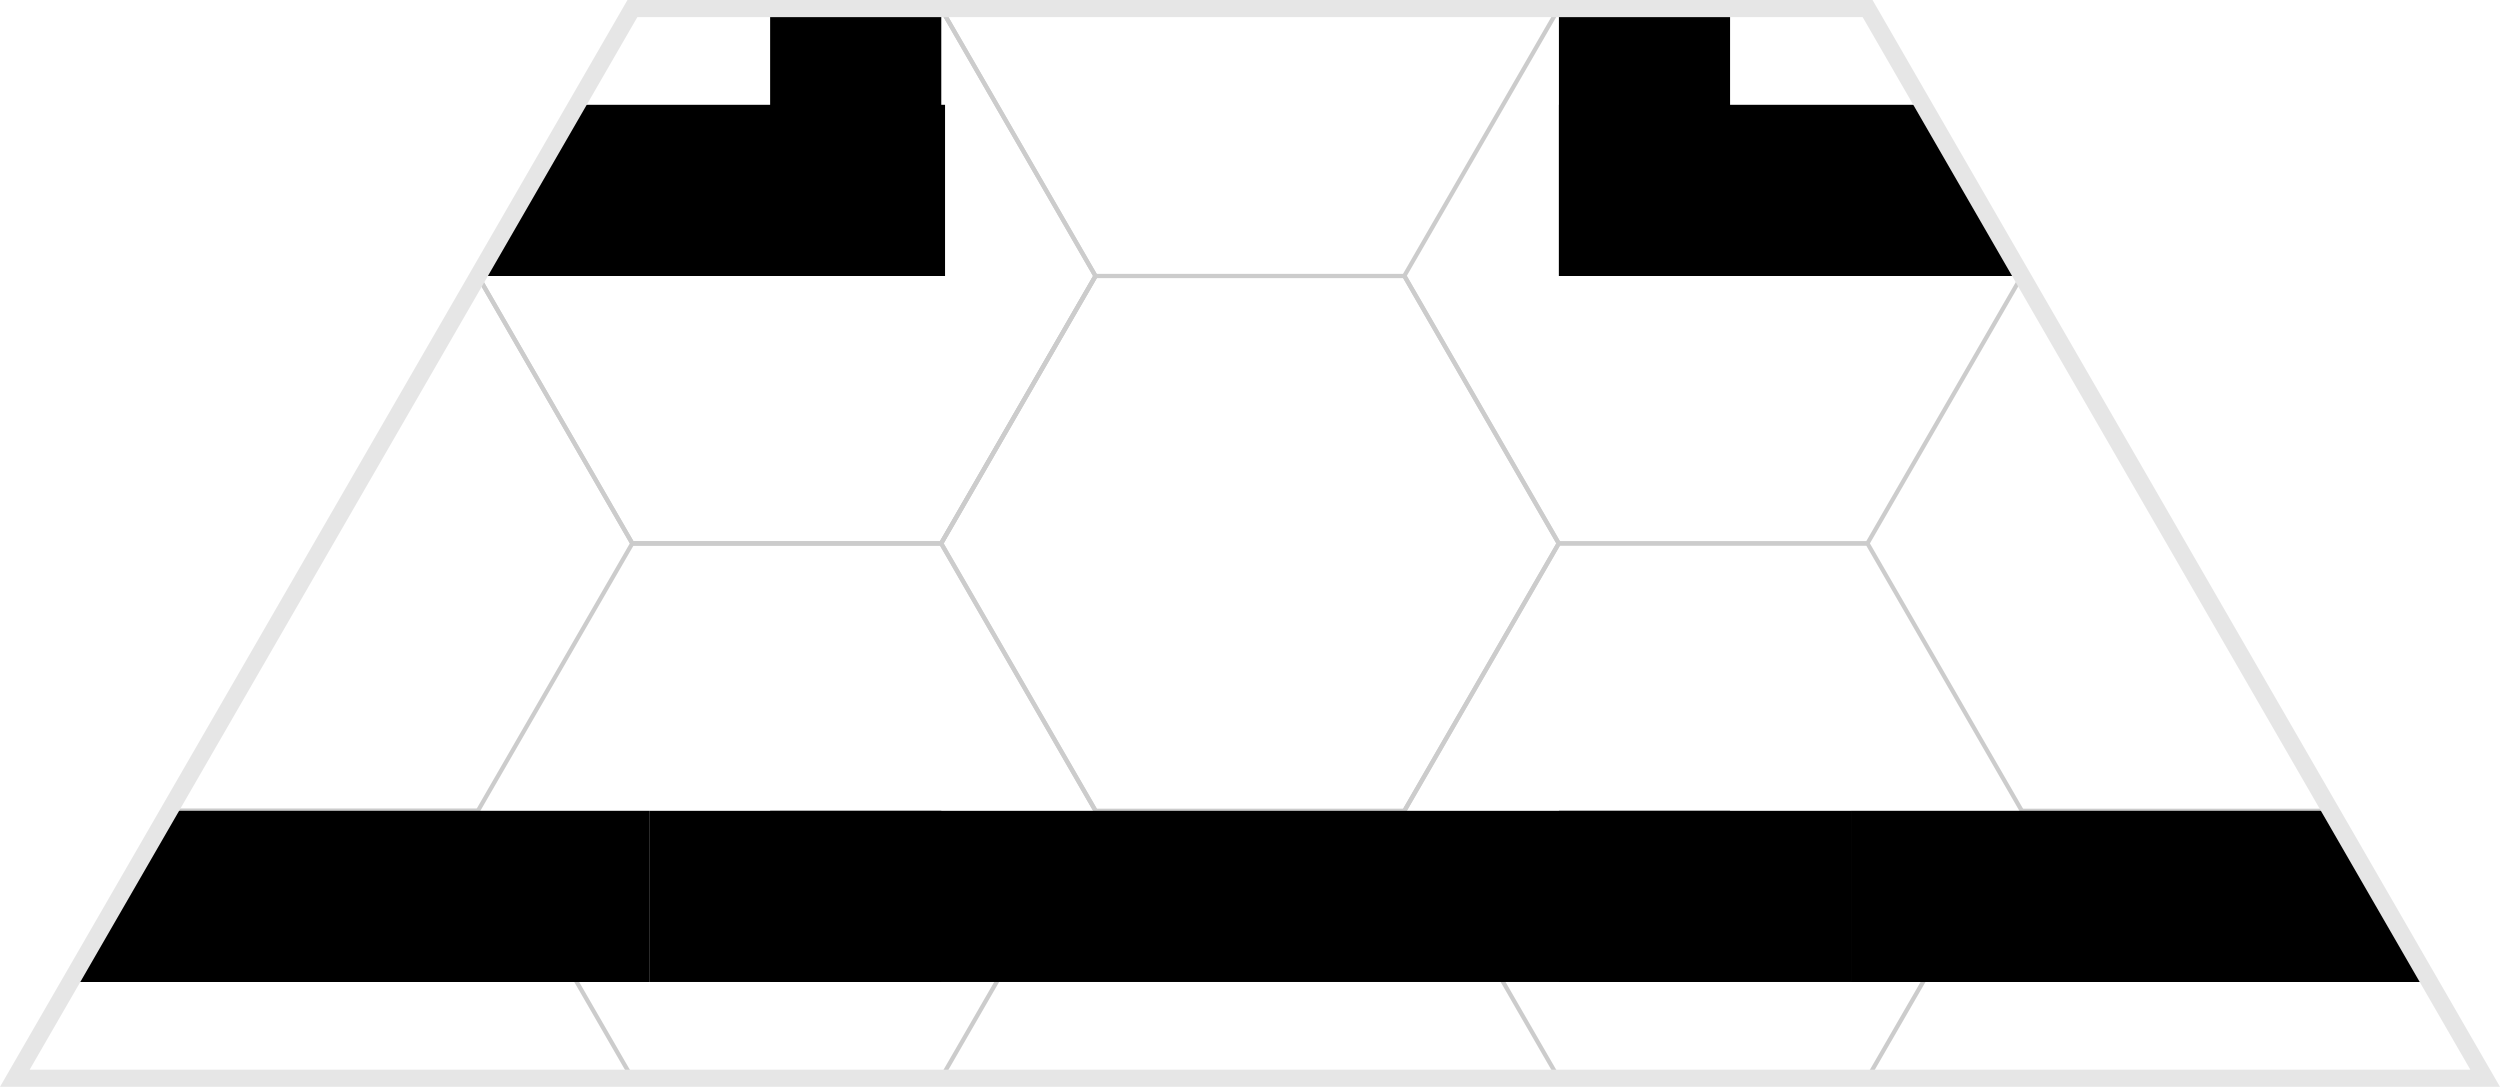
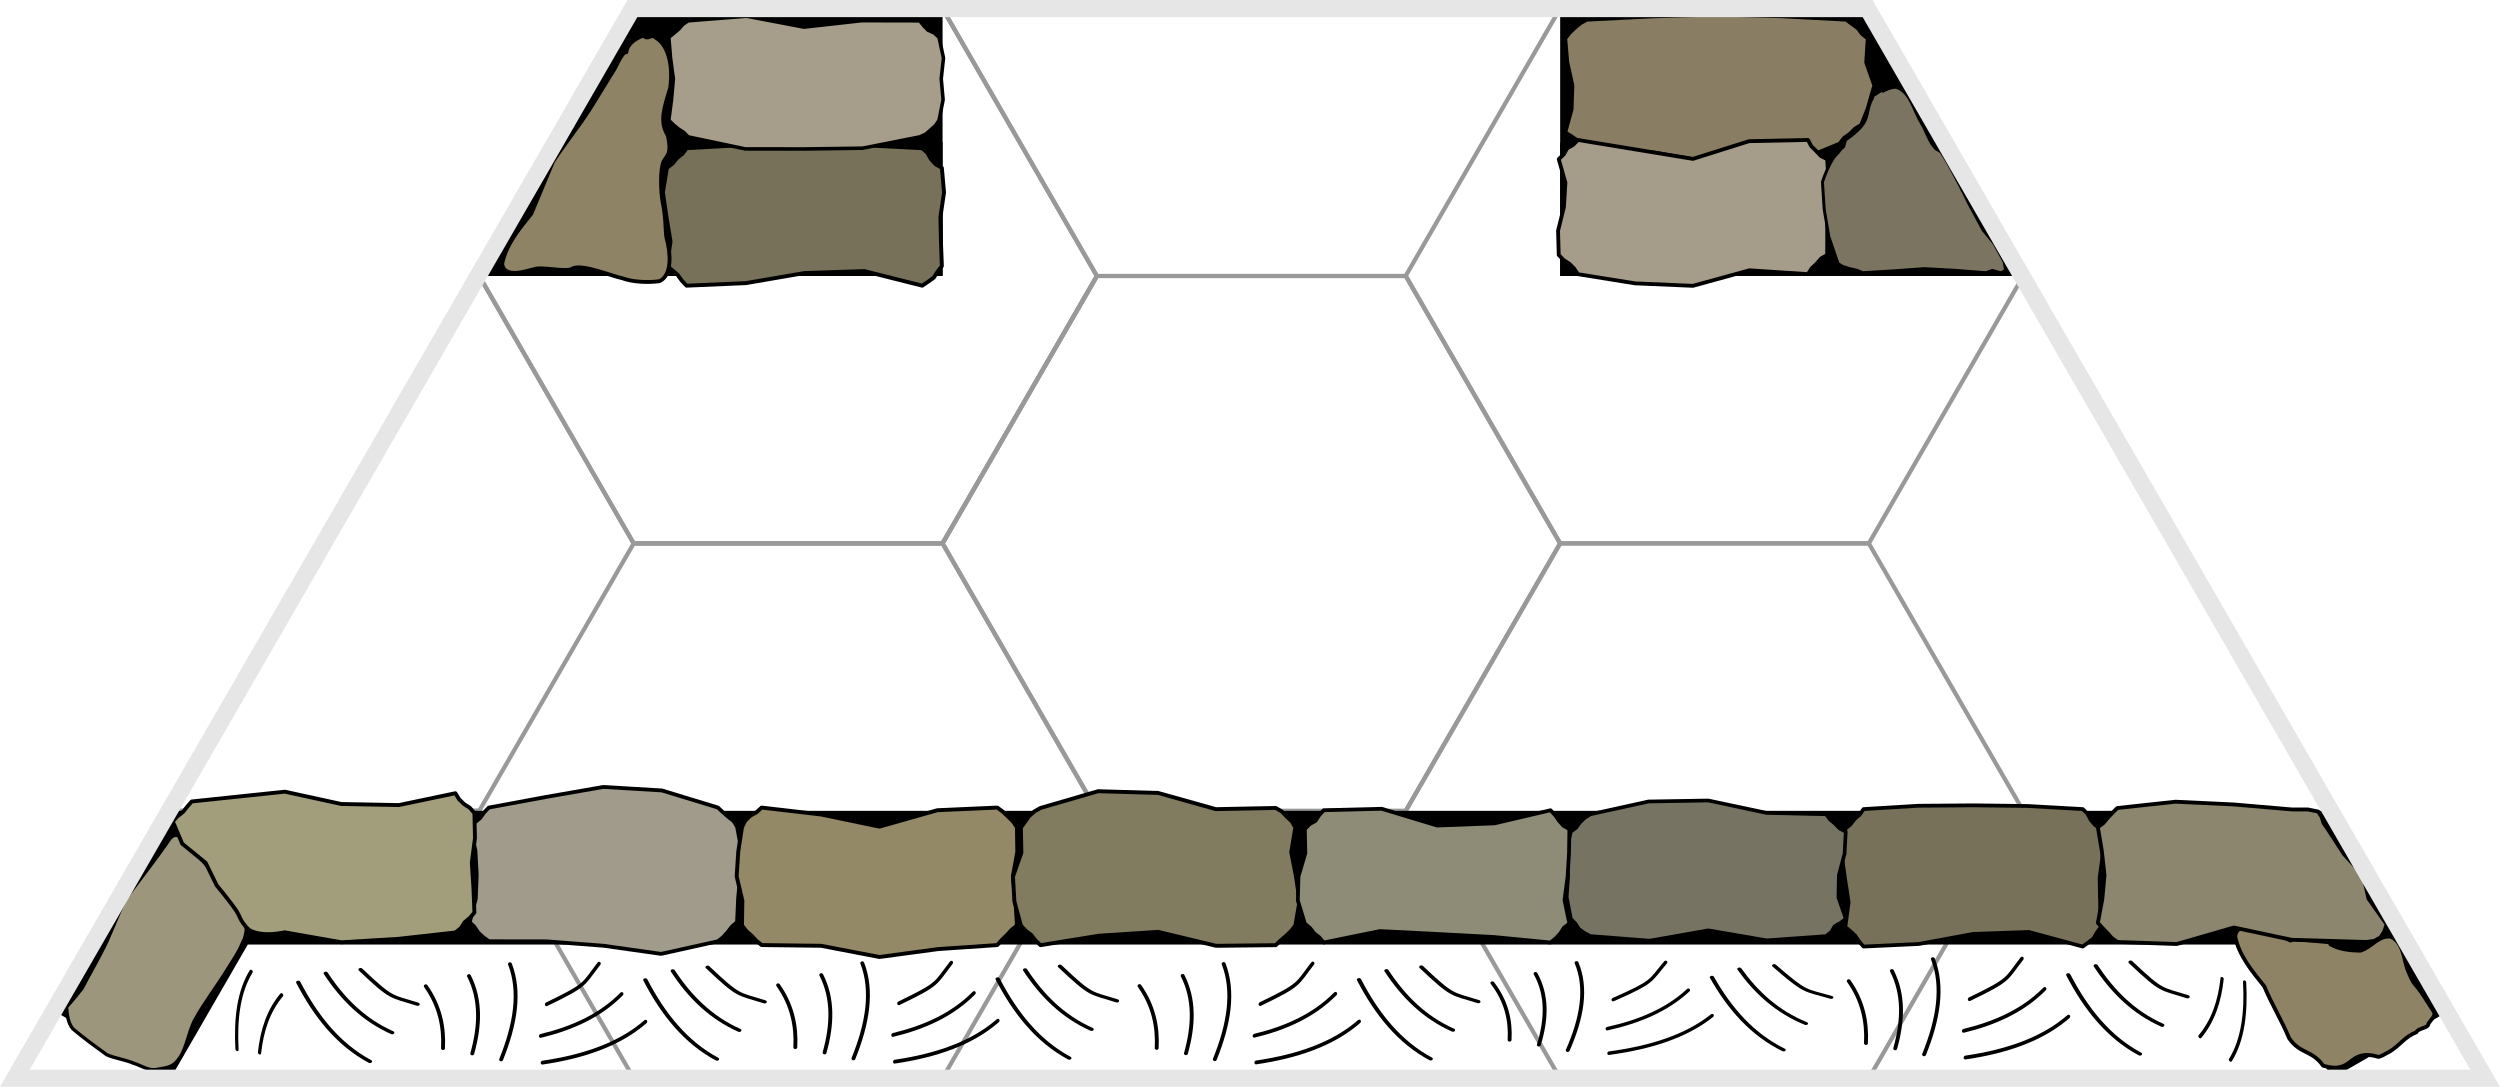
- <svg xmlns="http://www.w3.org/2000/svg" xmlns:xlink="http://www.w3.org/1999/xlink" width="116.856mm" height="50.8mm" viewBox="0 0 441.661 192" version="1.1" id="svg1">
+ <svg xmlns="http://www.w3.org/2000/svg" xmlns:xlink="http://www.w3.org/1999/xlink" width="116.856mm" height="50.8mm" viewBox="0 0 441.66 192" version="1.1" id="svg1">
  <defs id="defs1" />
-   <g id="layer2" transform="translate(-16.27893,-17.38573)">
-     <path style="display:inline;fill:none;stroke:#cccccc;stroke-width:0.866;stroke-dasharray:none" id="path6-5" d="m 126.955,537.48 -62.519,0 -31.259,-54.143 31.259,-54.143 62.519,0 31.259,54.143 z" transform="matrix(0.8725704,0,0,0.872584,153.6224,-308.3663)" />
-     <path style="display:inline;fill:none;stroke:#cccccc;stroke-width:0.866;stroke-dasharray:none" id="path6" d="m 126.955,537.48 -62.519,0 -31.259,-54.143 31.259,-54.143 62.519,0 31.259,54.143 z" transform="matrix(0.8725703,0,0,0.872584,71.75784,-355.6104)" />
-     <path style="display:inline;fill:none;stroke:#cccccc;stroke-width:0.756" d="M 100.732,160.63 H 46.178" id="path6-5-2-6-8-3-6" />
+   <g id="layer2" style="display:inline" transform="translate(-16.03605,-17.38573)">
+     <path style="display:inline;fill:none;stroke:#999999;stroke-width:0.866;stroke-dasharray:none" id="path6-5" d="m 126.955,537.48 -62.519,0 -31.259,-54.143 31.259,-54.143 62.519,0 31.259,54.143 z" transform="matrix(0.8725704,0,0,0.872584,153.6224,-308.3663)" />
+     <path style="display:inline;fill:none;stroke:#999999;stroke-width:0.866;stroke-dasharray:none" id="path6" d="m 126.955,537.48 -62.519,0 -31.259,-54.143 31.259,-54.143 62.519,0 31.259,54.143 z" transform="matrix(0.8725703,0,0,0.872584,71.75784,-355.6104)" />
+     <path style="display:inline;fill:none;stroke:#999999;stroke-width:0.756" d="M 100.732,160.63 H 46.178" id="path6-5-2-6-8-3-6" />
    <use x="0" y="0" xlink:href="#path6" id="use1" style="display:inline" />
    <use x="0" y="0" xlink:href="#path6" transform="translate(0,94.48817)" id="use2" style="display:inline" />
    <use x="0" y="0" xlink:href="#path6" transform="translate(163.6557)" id="use3" style="display:inline" />
    <use x="0" y="0" xlink:href="#path6" transform="translate(163.6557,94.48817)" id="use4" style="display:inline" />
    <use x="0" y="0" xlink:href="#path6-5-2-6-8-3-6" id="use11" style="display:inline" />
-     <use x="0" y="0" xlink:href="#path6-5-2-6-8-3-6" transform="translate(327.3222)" id="use12" style="display:inline" />
  </g>
-   <g id="layer6" style="display:inline" transform="translate(-16.27893,-17.38573)">
-     <g id="g7" style="display:inline">
-       <rect style="display:none;fill:#000000;stroke:none;stroke-width:0.668" id="rect140-6-32-64-2" width="47.244" height="30.236" x="349.606" y="-321.921" transform="rotate(90)" />
-       <rect style="display:none;fill:#000000;stroke:none;stroke-width:0.945" id="rect140-6-32-6-0-4-4" width="94.488" height="30.236" x="255.118" y="-321.921" transform="rotate(90)" />
-       <rect style="display:none;fill:#000000;stroke:none;stroke-width:0.945" id="rect140-6-32-6-0-8" width="94.488" height="30.236" x="160.63" y="-321.921" transform="rotate(90)" />
-       <rect style="display:none;fill:#000000;stroke:none;stroke-width:0.945" id="rect140-6-32-6-3" width="94.488" height="30.236" x="66.142" y="-321.921" transform="rotate(90)" />
-       <rect style="display:inline;fill:#000000;stroke:none;stroke-width:0.668" id="rect140-6-32-8" width="47.244" height="30.236" x="18.898" y="-321.921" transform="rotate(90)" />
+   <g id="layer6" style="display:inline" transform="translate(-16.03605,-17.38573)">
+     <rect style="display:inline;fill:#000000;stroke:none;stroke-width:0.635" id="rect84-5-3" width="47.244" height="27.277" x="18.898" y="-318.939" transform="rotate(90)" />
+     <rect style="display:inline;fill:#000000;stroke:none;stroke-width:0.635" id="rect246" width="47.244" height="27.277" x="18.898" y="-182.555" transform="rotate(90)" />
+   </g>
+   <g id="layer8" style="display:inline" transform="translate(-16.03605,-17.38573)">
+     <rect style="display:inline;fill:#000000;stroke:none;stroke-width:1.679" id="rect84-5-9-5-7" width="23.622" height="381.868" x="160.63" y="-428.043" transform="rotate(90)" />
+     <rect style="display:inline;fill:#000000;stroke:none;stroke-width:0.709" id="rect84-5-9-5" width="23.622" height="68.19" x="42.52" y="-359.853" transform="rotate(90)" />
+     <rect style="display:inline;fill:#000000;stroke:none;stroke-width:0.709" id="rect26" width="23.622" height="68.19" x="42.52" y="-182.555" transform="rotate(90)" />
+   </g>
+   <g id="layer13" style="display:inline" transform="translate(-16.03605,-17.38573)">
+     <g id="use22" style="display:inline" transform="rotate(120,237.1071,207.8721)">
+       <rect style="display:inline;fill:#000000;stroke:none;stroke-width:0.449" id="rect81-6-5" width="23.622" height="27.277" x="-396.849" y="305.302" transform="matrix(7.6237116e-6,-1,1,-7.6236445e-6,0,0)" />
+       <rect style="display:inline;fill:#000000;stroke:none;stroke-width:0.449" id="rect81-6" width="23.622" height="27.277" x="120.299" y="-34.002" transform="rotate(30)" />
+       <rect style="display:inline;fill:#000000;stroke:none;stroke-width:0.55" id="rect73" width="23.622" height="40.913" x="-87.57" y="189.471" transform="rotate(-90,123.905,185.3715)" />
+       <rect style="display:none;fill:#000000;stroke:none;stroke-width:0.55" id="rect74" width="23.622" height="40.913" x="-87.57" y="366.765" transform="rotate(-90,123.905,185.3715)" />
+       <rect style="display:none;fill:#000000;stroke:none;stroke-width:0.55" id="rect75" width="23.622" height="40.913" x="-87.57" y="189.471" transform="rotate(-150,157.1053,235.0417)" />
+       <rect style="display:none;fill:#000000;stroke:none;stroke-width:0.55" id="rect76" width="23.622" height="40.913" x="-87.57" y="366.765" transform="rotate(-150,157.1053,235.0417)" />
+       <rect style="display:none;fill:#000000;stroke:none;stroke-width:0.55" id="rect77" width="23.622" height="40.913" x="-87.57" y="189.471" transform="rotate(150,181.4096,271.4027)" />
+       <rect style="display:none;fill:#000000;stroke:none;stroke-width:0.55" id="rect78" width="23.622" height="40.913" x="-87.57" y="366.765" transform="rotate(150,181.4096,271.4027)" />
+       <rect style="display:none;fill:#000000;stroke:none;stroke-width:0.55" id="rect79" width="23.622" height="40.913" x="-87.57" y="189.471" transform="rotate(90,214.6098,321.0729)" />
+       <rect style="display:none;fill:#000000;stroke:none;stroke-width:0.55" id="rect80" width="23.622" height="40.913" x="-87.57" y="366.765" transform="rotate(90,214.6098,321.0729)" />
+       <rect style="display:none;fill:#000000;stroke:none;stroke-width:0.55" id="rect81" width="23.622" height="40.913" x="-87.57" y="189.471" transform="rotate(30,338.5149,506.4444)" />
+       <rect style="display:inline;fill:#000000;stroke:none;stroke-width:0.55" id="rect82" width="23.622" height="40.913" x="-87.57" y="366.765" transform="rotate(30,338.5149,506.4444)" />
+       <rect style="display:inline;fill:#000000;stroke:none;stroke-width:0.55" id="rect83" width="23.622" height="40.913" x="-87.57" y="189.471" transform="rotate(-30,-2.6988379e-6,2.641766e-5)" />
+       <rect style="display:inline;fill:#000000;stroke:none;stroke-width:0.55" id="rect84" width="23.622" height="40.913" x="-87.57" y="366.765" transform="rotate(-30,-2.6988379e-6,2.641766e-5)" />
    </g>
-     <g id="g6" style="display:inline">
-       <rect style="display:none;fill:#000000;stroke:none;stroke-width:0.668" id="rect140-6-32-64" width="47.244" height="30.236" x="349.606" y="-182.57" transform="rotate(90)" />
-       <rect style="display:none;fill:#000000;stroke:none;stroke-width:0.945" id="rect140-6-32-6-0-4" width="94.488" height="30.236" x="255.118" y="-182.57" transform="rotate(90)" />
-       <rect style="display:none;fill:#000000;stroke:none;stroke-width:0.945" id="rect140-6-32-6-0" width="94.488" height="30.236" x="160.63" y="-182.57" transform="rotate(90)" />
-       <rect style="display:none;fill:#000000;stroke:none;stroke-width:0.945" id="rect140-6-32-6" width="94.488" height="30.236" x="66.142" y="-182.57" transform="rotate(90)" />
-       <rect style="display:inline;fill:#000000;stroke:none;stroke-width:0.668" id="rect140-6-32" width="47.244" height="30.236" x="18.898" y="-182.57" transform="rotate(90)" />
+     <g id="use25" style="display:inline" transform="rotate(-60,237.1106,207.8741)">
+       <path style="display:inline;fill:#000000;stroke-width:30.236;stroke-linecap:square;stroke-linejoin:round" id="path26" d="m 423.865,129.839 -47.595,-82.437 95.19,-3e-6 z" transform="matrix(0.2865508,0,0,0.286546,183.8421,5.314961)" />
+       <path style="display:inline;fill:#000000;stroke-width:30.236;stroke-linecap:square;stroke-linejoin:round" id="path74" d="m 423.865,129.839 -47.595,-82.437 95.19,-3e-6 z" transform="matrix(0.2865508,0,0,0.286546,47.45873,5.313323)" />
+       <path style="display:none;fill:#000000;stroke-width:30.236;stroke-linecap:square;stroke-linejoin:round" id="path32" d="m 423.865,129.839 -47.595,-82.437 95.19,-3e-6 z" transform="matrix(0.1432754,-0.2481603,0.2481561,0.143273,35.05497,152.7264)" />
+       <path style="display:none;fill:#000000;stroke-width:30.236;stroke-linecap:square;stroke-linejoin:round" id="path76" d="m 423.865,129.839 -47.595,-82.437 95.19,-3e-6 z" transform="matrix(0.1432754,-0.2481603,0.2481561,0.143273,-33.13718,270.8354)" />
+       <path style="display:none;fill:#000000;stroke-width:30.236;stroke-linecap:square;stroke-linejoin:round" id="path38" d="m 423.865,129.839 -47.595,-82.437 95.19,-3e-6 z" transform="matrix(-0.1432754,-0.2481603,0.2481561,-0.143273,88.32348,355.2855)" />
+       <path style="display:none;fill:#000000;stroke-width:30.236;stroke-linecap:square;stroke-linejoin:round" id="path78" d="m 423.865,129.839 -47.595,-82.437 95.19,-3e-6 z" transform="matrix(-0.1432754,-0.2481603,0.2481561,-0.143273,156.5137,473.3945)" />
+       <path style="display:none;fill:#000000;stroke-width:30.236;stroke-linecap:square;stroke-linejoin:round" id="path52" d="m 423.865,129.839 -47.595,-82.437 95.19,-3e-6 z" transform="matrix(-0.2865508,0,0,-0.286546,290.3791,410.4332)" />
+       <path style="display:none;fill:#000000;stroke-width:30.236;stroke-linecap:square;stroke-linejoin:round" id="path80" d="m 423.865,129.839 -47.595,-82.437 95.19,-3e-6 z" transform="matrix(-0.2865508,0,0,-0.286546,426.7605,410.4316)" />
+       <path style="display:inline;fill:#000000;stroke-width:30.236;stroke-linecap:square;stroke-linejoin:round" id="path58" d="m 423.865,129.839 -47.595,-82.437 95.19,-3e-6 z" transform="matrix(-0.1432754,0.2481603,-0.2481561,-0.143273,439.1662,263.0217)" />
+       <path style="display:inline;fill:#000000;stroke-width:30.236;stroke-linecap:square;stroke-linejoin:round" id="path82" d="m 423.865,129.839 -47.595,-82.437 95.19,-3e-6 z" transform="matrix(-0.1432754,0.2481603,-0.2481561,-0.143273,507.3564,144.9095)" />
+       <path style="display:inline;fill:#000000;stroke-width:30.236;stroke-linecap:square;stroke-linejoin:round" id="path64" d="m 423.865,129.839 -47.595,-82.437 95.19,-3e-6 z" transform="matrix(0.1432754,0.2481603,-0.2481561,0.143273,385.8976,60.46263)" />
+       <path style="display:inline;fill:#000000;stroke-width:30.236;stroke-linecap:square;stroke-linejoin:round" id="path84" d="m 423.865,129.839 -47.595,-82.437 95.19,-3e-6 z" transform="matrix(0.1432754,0.2481603,-0.2481561,0.143273,317.7055,-57.6496)" />
    </g>
  </g>
-   <g id="layer8" style="display:inline" transform="translate(-16.27893,-17.38573)">
-     <g id="g2" style="display:inline">
-       <path id="rect140-6-32-4-4-4" style="display:inline;stroke-width:0.928" d="m 343.287,160.63 v 30.236 h 100.769 l -15.975,-30.236 z" />
-       <rect style="display:inline;fill:#000000;stroke:none;stroke-width:0.698" id="rect140-6-32-8-4-2-3" width="30.236" height="51.602" x="160.63" y="-343.287" transform="rotate(90)" />
-       <rect style="display:inline;fill:#000000;stroke:none;stroke-width:1.266" id="rect140-6-32-8-4-5-5" width="30.236" height="169.587" x="160.63" y="-321.921" transform="rotate(90)" />
-       <rect style="display:inline;fill:#000000;stroke:none;stroke-width:0.698" id="rect140-6-32-8-4-2-4" width="30.236" height="51.602" x="160.63" y="-182.574" transform="rotate(90)" />
-       <path id="rect140-6-32-4-4" style="display:inline;stroke-width:0.934" d="m 130.972,160.63 v 30.236 H 28.721 l 17.458,-30.236 z" />
-     </g>
-     <g id="g1" style="display:inline" transform="translate(0.6614144)">
-       <path id="rect140-6-32-4-2" style="display:inline;stroke-width:0.836" d="m 291.024,35.906 v 30.236 h 81.838 L 355.404,35.906 Z" />
-       <rect style="display:none;fill:#000000;stroke:none;stroke-width:1.015" id="rect140-6-32-8-4-5" width="30.236" height="109.115" x="35.906" y="-291.685" transform="rotate(90)" />
-       <path id="rect140-6-32-4" style="display:inline;stroke-width:0.836" d="m 182.574,35.906 v 30.236 l -81.838,-2e-6 17.458,-30.236 z" />
+   <g id="layer7" style="display:inline" transform="translate(-16.03605,-17.38573)">
+     <g id="g2304" style="display:inline" transform="translate(58.04952,-0.6869766)">
+       <g id="g2218" style="display:inline" transform="matrix(1,0,0,0.9172968,-70.00357,-156.0009)">
+         <g id="g2160" style="display:inline">
+           <path style="fill:none;stroke:#000000;stroke-width:0.687;stroke-linecap:round;stroke-linejoin:round;stroke-dasharray:none" d="m 242.603,393.785 c 2.52,-6.781 3.451,-13.043 1.56,-18.381 m -10.279,12.356" id="path2150" />
+           <path style="display:inline;fill:none;stroke:#000000;stroke-width:0.687;stroke-linecap:round;stroke-linejoin:round;stroke-dasharray:none" d="m 237.501,392.638 c 1.393,-5.382 1.525,-10.447 -0.581,-14.952 m -7.237,9.411" id="path2151" />
+           <path style="display:inline;fill:none;stroke:#000000;stroke-width:0.687;stroke-linecap:round;stroke-linejoin:round;stroke-dasharray:none" d="m 232.335,391.614 c 0.199,-4.119 -0.566,-8.134 -3.041,-11.965 m -4.225,6.64" id="path2152" />
+           <g id="g2156" transform="matrix(0.577119,-0.6772028,0.8166601,0.478567,-30.5338,460.3982)" style="display:inline">
+             <g id="g2155" transform="rotate(-120,264.9267,191.8192)">
+               <path style="fill:none;stroke:#000000;stroke-width:0.756;stroke-linecap:round;stroke-linejoin:round;stroke-dasharray:none" d="m 275.189,184.015 c -3.869,-7.673 -8.448,-13.79 -14.29,-17.148 m 2.945,17.917" id="path2153" />
+               <path style="display:inline;fill:none;stroke:#000000;stroke-width:0.756;stroke-linecap:round;stroke-linejoin:round;stroke-dasharray:none" d="m 270.546,186.545 c -3.508,-5.669 -7.662,-10.188 -12.959,-12.669 m 2.671,13.237" id="path2154" />
+               <path style="display:inline;fill:none;stroke:#000000;stroke-width:0.756;stroke-linecap:round;stroke-linejoin:round;stroke-dasharray:none" d="m 264.501,187.961 c -6.325,-6.541 -5.861,-5.536 -10.772,-7.089" id="path2155" />
+             </g>
+           </g>
+           <g id="g2159" transform="matrix(-0.488043,-0.743965,0.6885071,-0.6495522,244.7711,703.9917)" style="display:inline">
+             <g id="g2158" transform="rotate(-120,264.9267,191.8192)">
+               <path style="fill:none;stroke:#000000;stroke-width:0.756;stroke-linecap:round;stroke-linejoin:round;stroke-dasharray:none" d="m 275.189,184.015 c -3.869,-7.673 -8.448,-13.79 -14.29,-17.148 m 2.945,17.917" id="path2156" />
+               <path style="display:inline;fill:none;stroke:#000000;stroke-width:0.756;stroke-linecap:round;stroke-linejoin:round;stroke-dasharray:none" d="m 270.546,186.545 c -3.508,-5.669 -7.662,-10.188 -12.959,-12.669 m 2.671,13.237" id="path2157" />
+               <path style="display:inline;fill:none;stroke:#000000;stroke-width:0.756;stroke-linecap:round;stroke-linejoin:round;stroke-dasharray:none" d="m 264.501,187.961 c -6.325,-6.541 -5.861,-5.536 -10.772,-7.089" id="path2158" />
+             </g>
+           </g>
+         </g>
+         <g id="g2160-1" style="display:inline" transform="matrix(1,0,0,0.9172968,62.34502,30.83394)">
+           <path style="fill:none;stroke:#000000;stroke-width:0.687;stroke-linecap:round;stroke-linejoin:round;stroke-dasharray:none" d="m 242.603,393.785 c 2.52,-6.781 3.451,-13.043 1.56,-18.381 m -10.279,12.356" id="path2150-2" />
+           <path style="display:inline;fill:none;stroke:#000000;stroke-width:0.687;stroke-linecap:round;stroke-linejoin:round;stroke-dasharray:none" d="m 237.501,392.638 c 1.393,-5.382 1.525,-10.447 -0.581,-14.952 m -7.237,9.411" id="path2151-1" />
+           <path style="display:inline;fill:none;stroke:#000000;stroke-width:0.687;stroke-linecap:round;stroke-linejoin:round;stroke-dasharray:none" d="m 232.335,391.614 c 0.199,-4.119 -0.566,-8.134 -3.041,-11.965 m -4.225,6.64" id="path2152-7" />
+           <g id="g2156-3" transform="matrix(0.577119,-0.6772028,0.8166601,0.478567,-30.5338,460.3982)" style="display:inline">
+             <g id="g2155-3" transform="rotate(-120,264.9267,191.8192)">
+               <path style="fill:none;stroke:#000000;stroke-width:0.756;stroke-linecap:round;stroke-linejoin:round;stroke-dasharray:none" d="m 275.189,184.015 c -3.869,-7.673 -8.448,-13.79 -14.29,-17.148 m 2.945,17.917" id="path2153-7" />
+               <path style="display:inline;fill:none;stroke:#000000;stroke-width:0.756;stroke-linecap:round;stroke-linejoin:round;stroke-dasharray:none" d="m 270.546,186.545 c -3.508,-5.669 -7.662,-10.188 -12.959,-12.669 m 2.671,13.237" id="path2154-1" />
+               <path style="display:inline;fill:none;stroke:#000000;stroke-width:0.756;stroke-linecap:round;stroke-linejoin:round;stroke-dasharray:none" d="m 264.501,187.961 c -6.325,-6.541 -5.861,-5.536 -10.772,-7.089" id="path2155-7" />
+             </g>
+           </g>
+           <g id="g2159-0" transform="matrix(-0.488043,-0.743965,0.6885071,-0.6495522,244.7711,703.9917)" style="display:inline">
+             <g id="g2158-4" transform="rotate(-120,264.9267,191.8192)">
+               <path style="fill:none;stroke:#000000;stroke-width:0.756;stroke-linecap:round;stroke-linejoin:round;stroke-dasharray:none" d="m 275.189,184.015 c -3.869,-7.673 -8.448,-13.79 -14.29,-17.148 m 2.945,17.917" id="path2156-0" />
+               <path style="display:inline;fill:none;stroke:#000000;stroke-width:0.756;stroke-linecap:round;stroke-linejoin:round;stroke-dasharray:none" d="m 270.546,186.545 c -3.508,-5.669 -7.662,-10.188 -12.959,-12.669 m 2.671,13.237" id="path2157-9" />
+               <path style="display:inline;fill:none;stroke:#000000;stroke-width:0.756;stroke-linecap:round;stroke-linejoin:round;stroke-dasharray:none" d="m 264.501,187.961 c -6.325,-6.541 -5.861,-5.536 -10.772,-7.089" id="path2158-0" />
+             </g>
+           </g>
+         </g>
+         <g id="g2160-2" style="display:inline" transform="translate(125.3018,-0.9406621)">
+           <path style="fill:none;stroke:#000000;stroke-width:0.687;stroke-linecap:round;stroke-linejoin:round;stroke-dasharray:none" d="m 242.603,393.785 c 2.52,-6.781 3.451,-13.043 1.56,-18.381 m -10.279,12.356" id="path2150-6" />
+           <path style="display:inline;fill:none;stroke:#000000;stroke-width:0.687;stroke-linecap:round;stroke-linejoin:round;stroke-dasharray:none" d="m 237.501,392.638 c 1.393,-5.382 1.525,-10.447 -0.581,-14.952 m -7.237,9.411" id="path2151-16" />
+           <path style="display:inline;fill:none;stroke:#000000;stroke-width:0.687;stroke-linecap:round;stroke-linejoin:round;stroke-dasharray:none" d="m 232.335,391.614 c 0.199,-4.119 -0.566,-8.134 -3.041,-11.965 m -4.225,6.64" id="path2152-76" />
+           <g id="g2156-4" transform="matrix(0.577119,-0.6772028,0.8166601,0.478567,-30.5338,460.3982)" style="display:inline">
+             <g id="g2155-8" transform="rotate(-120,264.9267,191.8192)">
+               <path style="fill:none;stroke:#000000;stroke-width:0.756;stroke-linecap:round;stroke-linejoin:round;stroke-dasharray:none" d="m 275.189,184.015 c -3.869,-7.673 -8.448,-13.79 -14.29,-17.148 m 2.945,17.917" id="path2153-78" />
+               <path style="display:inline;fill:none;stroke:#000000;stroke-width:0.756;stroke-linecap:round;stroke-linejoin:round;stroke-dasharray:none" d="m 270.546,186.545 c -3.508,-5.669 -7.662,-10.188 -12.959,-12.669 m 2.671,13.237" id="path2154-8" />
+               <path style="display:inline;fill:none;stroke:#000000;stroke-width:0.756;stroke-linecap:round;stroke-linejoin:round;stroke-dasharray:none" d="m 264.501,187.961 c -6.325,-6.541 -5.861,-5.536 -10.772,-7.089" id="path2155-9" />
+             </g>
+           </g>
+           <g id="g2159-4" transform="matrix(-0.488043,-0.743965,0.6885071,-0.6495522,244.7711,703.9917)" style="display:inline">
+             <g id="g2158-8" transform="rotate(-120,264.9267,191.8192)">
+               <path style="fill:none;stroke:#000000;stroke-width:0.756;stroke-linecap:round;stroke-linejoin:round;stroke-dasharray:none" d="m 275.189,184.015 c -3.869,-7.673 -8.448,-13.79 -14.29,-17.148 m 2.945,17.917" id="path2156-5" />
+               <path style="display:inline;fill:none;stroke:#000000;stroke-width:0.756;stroke-linecap:round;stroke-linejoin:round;stroke-dasharray:none" d="m 270.546,186.545 c -3.508,-5.669 -7.662,-10.188 -12.959,-12.669 m 2.671,13.237" id="path2157-1" />
+               <path style="display:inline;fill:none;stroke:#000000;stroke-width:0.756;stroke-linecap:round;stroke-linejoin:round;stroke-dasharray:none" d="m 264.501,187.961 c -6.325,-6.541 -5.861,-5.536 -10.772,-7.089" id="path2158-9" />
+             </g>
+           </g>
+         </g>
+         <g id="g2170" style="display:inline" transform="translate(-63.84197,-0.1490834)">
+           <path style="fill:none;stroke:#000000;stroke-width:0.687;stroke-linecap:round;stroke-linejoin:round;stroke-dasharray:none" d="m 242.603,393.785 c 2.52,-6.781 3.451,-13.043 1.56,-18.381 m -10.279,12.356" id="path2160" />
+           <path style="display:inline;fill:none;stroke:#000000;stroke-width:0.687;stroke-linecap:round;stroke-linejoin:round;stroke-dasharray:none" d="m 237.501,392.638 c 1.393,-5.382 1.525,-10.447 -0.581,-14.952 m -7.237,9.411" id="path2161" />
+           <path style="display:inline;fill:none;stroke:#000000;stroke-width:0.687;stroke-linecap:round;stroke-linejoin:round;stroke-dasharray:none" d="m 232.335,391.614 c 0.199,-4.119 -0.566,-8.134 -3.041,-11.965 m -4.225,6.64" id="path2162" />
+           <g id="g2166" transform="matrix(0.577119,-0.6772028,0.8166601,0.478567,-30.5338,460.3982)" style="display:inline">
+             <g id="g2165" transform="rotate(-120,264.9267,191.8192)">
+               <path style="fill:none;stroke:#000000;stroke-width:0.756;stroke-linecap:round;stroke-linejoin:round;stroke-dasharray:none" d="m 275.189,184.015 c -3.869,-7.673 -8.448,-13.79 -14.29,-17.148 m 2.945,17.917" id="path2163" />
+               <path style="display:inline;fill:none;stroke:#000000;stroke-width:0.756;stroke-linecap:round;stroke-linejoin:round;stroke-dasharray:none" d="m 270.546,186.545 c -3.508,-5.669 -7.662,-10.188 -12.959,-12.669 m 2.671,13.237" id="path2164" />
+               <path style="display:inline;fill:none;stroke:#000000;stroke-width:0.756;stroke-linecap:round;stroke-linejoin:round;stroke-dasharray:none" d="m 264.501,187.961 c -6.325,-6.541 -5.861,-5.536 -10.772,-7.089" id="path2165" />
+             </g>
+           </g>
+           <g id="g2169" transform="matrix(-0.488043,-0.743965,0.6885071,-0.6495522,244.7711,703.9917)" style="display:inline">
+             <g id="g2168" transform="rotate(-120,264.9267,191.8192)">
+               <path style="fill:none;stroke:#000000;stroke-width:0.756;stroke-linecap:round;stroke-linejoin:round;stroke-dasharray:none" d="m 275.189,184.015 c -3.869,-7.673 -8.448,-13.79 -14.29,-17.148 m 2.945,17.917" id="path2166" />
+               <path style="display:inline;fill:none;stroke:#000000;stroke-width:0.756;stroke-linecap:round;stroke-linejoin:round;stroke-dasharray:none" d="m 270.546,186.545 c -3.508,-5.669 -7.662,-10.188 -12.959,-12.669 m 2.671,13.237" id="path2167" />
+               <path style="display:inline;fill:none;stroke:#000000;stroke-width:0.756;stroke-linecap:round;stroke-linejoin:round;stroke-dasharray:none" d="m 264.501,187.961 c -6.325,-6.541 -5.861,-5.536 -10.772,-7.089" id="path2168" />
+             </g>
+           </g>
+         </g>
+         <g id="g2180" style="display:inline" transform="translate(-126.0831,0.03867296)">
+           <path style="fill:none;stroke:#000000;stroke-width:0.687;stroke-linecap:round;stroke-linejoin:round;stroke-dasharray:none" d="m 242.603,393.785 c 2.52,-6.781 3.451,-13.043 1.56,-18.381 m -10.279,12.356" id="path2170" />
+           <path style="display:inline;fill:none;stroke:#000000;stroke-width:0.687;stroke-linecap:round;stroke-linejoin:round;stroke-dasharray:none" d="m 237.501,392.638 c 1.393,-5.382 1.525,-10.447 -0.581,-14.952 m -7.237,9.411" id="path2171" />
+           <path style="display:inline;fill:none;stroke:#000000;stroke-width:0.687;stroke-linecap:round;stroke-linejoin:round;stroke-dasharray:none" d="m 232.335,391.614 c 0.199,-4.119 -0.566,-8.134 -3.041,-11.965 m -4.225,6.64" id="path2172" />
+           <g id="g2176" transform="matrix(0.577119,-0.6772028,0.8166601,0.478567,-30.5338,460.3982)" style="display:inline">
+             <g id="g2175" transform="rotate(-120,264.9267,191.8192)">
+               <path style="fill:none;stroke:#000000;stroke-width:0.756;stroke-linecap:round;stroke-linejoin:round;stroke-dasharray:none" d="m 275.189,184.015 c -3.869,-7.673 -8.448,-13.79 -14.29,-17.148 m 2.945,17.917" id="path2173" />
+               <path style="display:inline;fill:none;stroke:#000000;stroke-width:0.756;stroke-linecap:round;stroke-linejoin:round;stroke-dasharray:none" d="m 270.546,186.545 c -3.508,-5.669 -7.662,-10.188 -12.959,-12.669 m 2.671,13.237" id="path2174" />
+               <path style="display:inline;fill:none;stroke:#000000;stroke-width:0.756;stroke-linecap:round;stroke-linejoin:round;stroke-dasharray:none" d="m 264.501,187.961 c -6.325,-6.541 -5.861,-5.536 -10.772,-7.089" id="path2175" />
+             </g>
+           </g>
+           <g id="g2179" transform="matrix(-0.488043,-0.743965,0.6885071,-0.6495522,244.7711,703.9917)" style="display:inline">
+             <g id="g2178" transform="rotate(-120,264.9267,191.8192)">
+               <path style="fill:none;stroke:#000000;stroke-width:0.756;stroke-linecap:round;stroke-linejoin:round;stroke-dasharray:none" d="m 275.189,184.015 c -3.869,-7.673 -8.448,-13.79 -14.29,-17.148 m 2.945,17.917" id="path2176" />
+               <path style="display:inline;fill:none;stroke:#000000;stroke-width:0.756;stroke-linecap:round;stroke-linejoin:round;stroke-dasharray:none" d="m 270.546,186.545 c -3.508,-5.669 -7.662,-10.188 -12.959,-12.669 m 2.671,13.237" id="path2177" />
+               <path style="display:inline;fill:none;stroke:#000000;stroke-width:0.756;stroke-linecap:round;stroke-linejoin:round;stroke-dasharray:none" d="m 264.501,187.961 c -6.325,-6.541 -5.861,-5.536 -10.772,-7.089" id="path2178" />
+             </g>
+           </g>
+         </g>
+         <g id="g2183" transform="matrix(0.577119,-0.6772028,0.8166601,0.478567,-217.9318,460.8942)" style="display:inline">
+           <g id="g2182" transform="rotate(-120,264.9267,191.8192)">
+             <path style="fill:none;stroke:#000000;stroke-width:0.756;stroke-linecap:round;stroke-linejoin:round;stroke-dasharray:none" d="m 275.189,184.015 c -3.869,-7.673 -8.448,-13.79 -14.29,-17.148 m 2.945,17.917" id="path2180" />
+             <path style="display:inline;fill:none;stroke:#000000;stroke-width:0.756;stroke-linecap:round;stroke-linejoin:round;stroke-dasharray:none" d="m 270.546,186.545 c -3.508,-5.669 -7.662,-10.188 -12.959,-12.669 m 2.671,13.237" id="path2181" />
+             <path style="display:inline;fill:none;stroke:#000000;stroke-width:0.756;stroke-linecap:round;stroke-linejoin:round;stroke-dasharray:none" d="m 264.501,187.961 c -6.325,-6.541 -5.861,-5.536 -10.772,-7.089" id="path2182" />
+           </g>
+         </g>
+         <g id="g2184" transform="matrix(-0.6151303,0.3420165,0.4321064,0.8333824,155.6731,143.8635)" style="display:inline">
+           <path style="display:inline;fill:none;stroke:#000000;stroke-width:0.756;stroke-linecap:round;stroke-linejoin:round;stroke-dasharray:none" d="m 270.546,186.545 c -3.508,-5.669 -7.662,-10.188 -12.959,-12.669 m 2.671,13.237" id="path2183" />
+           <path style="display:inline;fill:none;stroke:#000000;stroke-width:0.756;stroke-linecap:round;stroke-linejoin:round;stroke-dasharray:none" d="m 265.959,189.226 c -3.311,-3.738 -7.23,-6.718 -12.229,-8.354 m 2.52,8.729" id="path2184" />
+         </g>
+         <g id="g2184-8" transform="matrix(0.6151303,-0.3420165,-0.4321064,-0.8333824,338.7208,626.917)" style="display:inline">
+           <path style="display:inline;fill:none;stroke:#000000;stroke-width:0.756;stroke-linecap:round;stroke-linejoin:round;stroke-dasharray:none" d="m 270.546,186.545 c -3.508,-5.669 -7.662,-10.188 -12.959,-12.669 m 2.671,13.237" id="path2183-9" />
+           <path style="display:inline;fill:none;stroke:#000000;stroke-width:0.756;stroke-linecap:round;stroke-linejoin:round;stroke-dasharray:none" d="m 265.959,189.226 c -3.311,-3.738 -7.23,-6.718 -12.229,-8.354 m 2.52,8.729" id="path2184-9" />
+         </g>
+       </g>
+       <g id="g2323" style="display:inline" transform="translate(-58.04952,0.6869766)">
+         <path id="path2312" style="fill:#897d63;stroke:#000000;stroke-width:0.713;stroke-linecap:round;stroke-linejoin:round" d="m 346.02,24.171 -0.274,4.246 1.435,4.064 -1.172,4.093 -1.144,2.881 -1.109,0.688 -0.89,0.897 -1.06,0.751 -0.761,0.989 -10.091,4.163 -11.675,-0.724 -11.355,-1.913 -11.564,-0.189 -0.856,-0.924 -0.797,-0.963 -1.057,-0.749 -1.111,-0.689 1.123,-4.099 0.144,-4.211 -0.908,-4.123 -0.358,-4.187 0.767,-0.981 0.916,-0.879 0.982,-0.828 1.155,-0.636 11.453,-0.582 11.466,-0.334 11.468,0.306 11.452,0.61 1.03,0.767 1.039,0.757 0.742,0.999 1.009,0.802 v 0 0 0 0" />
+         <path id="path2313" style="fill:#787159;stroke:#000000;stroke-width:0.694;stroke-linecap:round;stroke-linejoin:round" d="m 182.43,47.041 0.384,4.351 -0.637,4.322 0.088,4.337 0.165,4.336 -0.761,0.988 -0.663,1.057 -1.012,0.727 -1.033,0.697 -10.25,-2.581 -10.565,0.349 -10.336,1.777 -10.479,0.455 -0.851,-0.895 -0.72,-1.003 -0.928,-0.81 -0.97,-0.761 0.633,-4.343 -0.713,-4.33 -0.639,-4.343 0.719,-4.33 0.977,-0.755 0.787,-0.95 0.962,-0.776 0.743,-0.988 10.4,-0.588 10.415,-0.077 10.414,0.121 10.401,0.544 0.925,0.84 0.614,1.089 0.845,0.92 1.085,0.62 v 0 0 0 0" />
+         <path id="path2315" style="fill:#a69e8b;stroke:#000000;stroke-width:0.632;stroke-linecap:round;stroke-linejoin:round" d="m 181.935,23.991 0.78,3.64 -0.398,3.685 0.331,3.682 -0.713,3.642 -0.615,0.912 -0.846,0.763 -0.862,0.757 -1.088,0.498 -10.099,1.995 -10.362,0.14 -10.379,-0.013 -10.081,-2.123 -0.779,-0.801 -0.974,-0.624 -0.868,-0.721 -0.79,-0.784 0.473,-3.657 0.327,-3.667 -0.496,-3.655 -0.304,-3.67 0.869,-0.718 0.866,-0.721 0.722,-0.842 0.954,-0.65 10.332,-0.815 10.128,1.934 10.187,-1.141 10.273,0.022 0.694,0.86 0.778,0.805 1.094,0.491 0.844,0.774 v 0 0 0 0" />
+         <path id="path2320" style="fill:#a59c8a;stroke:#000000;stroke-width:0.677;stroke-linecap:round;stroke-linejoin:round" d="m 338.825,45.499 0.289,4.237 -0.353,4.231 0.082,4.233 -0.017,4.235 -1.056,0.61 -0.802,0.919 -0.886,0.829 -0.644,1.029 -10.335,-0.688 -9.987,2.748 -10.221,-0.436 -10.101,-1.624 -0.672,-1.006 -0.859,-0.851 -1.014,-0.662 -0.843,-0.868 -0.116,-4.297 1.036,-4.171 0.262,-4.312 -1.182,-4.156 0.892,-0.835 0.59,-1.07 1.06,-0.603 0.846,-0.879 10.161,1.671 10.161,1.673 9.921,-3.13 10.401,-0.214 0.576,1.08 0.867,0.864 0.846,0.892 1.099,0.551 v 0 0 0 0" />
+         <path id="path2322" style="display:inline;fill:#7a7460;stroke:#000000;stroke-width:0.528;stroke-linecap:round;stroke-linejoin:round" d="m 348.679,33.499 c 0,0 1.723,-0.944 2.537,-0.633 2.368,0.904 2.937,4.137 4.273,6.291 0.909,1.465 1.329,3.28 2.542,4.504 0.204,0.206 0.536,0.241 0.753,0.434 0.257,0.229 0.432,0.538 0.616,0.829 1.704,2.699 4.482,8.462 4.482,8.462 l 2.509,4.643 1.932,2.36 1.788,3.26 0.223,1.486 -0.778,0.459 -1.537,-0.43 -1.126,0.405 -5.417,-0.419 -5.473,-0.305 -5.429,0.396 -5.461,0.328 -1.023,-0.433 -1.326,-0.302 -1.191,-0.372 -0.816,-0.49 -1.637,-4.778 -0.81,-4.807 -0.315,-4.846 c 0,0 1.213,-3.794 2.589,-4.998 0.28,-0.245 0.697,-0.952 1.032,-1.116 0.291,-0.143 0.275,-1.203 0.545,-1.382 4.992,-3.495 2.984,-4.418 4.711,-7.386" />
+         <path id="path2323" style="display:inline;fill:#8f8365;stroke:#000000;stroke-width:0.68;stroke-linecap:round;stroke-linejoin:round" d="m 117.151,64.822 c 1.702,-0.881 7.001,1.356 8.842,1.72 1.706,0.662 4.576,0.812 6.565,0.513 2.334,-1.084 1.89,-5.241 1.282,-7.405 -0.345,-1.228 -0.049,-3.206 -0.754,-6.646 -0.306,-1.493 -0.494,-5.799 0.221,-7.145 0.562,-1.06 1.435,-1.214 0.727,-4.508 -1.523,-2.436 -0.707,-4.808 0.412,-8.46 0.576,-4.537 -0.641,-7.736 -2.468,-8.77 -0.991,-0.996 -1.311,0.533 -2.301,-0.463 -1.324,0.567 -2.746,1.312 -2.99,2.958 -0.82,-0.136 -1.922,2.913 -2.366,3.397 -2.18,3.463 -4.16,7.059 -6.647,10.319 -1.293,1.861 -2.707,3.655 -3.924,5.558 -1.283,3.083 -2.566,6.166 -3.849,9.248 -2.132,2.65 -4.482,5.433 -5.148,8.857 0.302,2.596 4.053,1.36 5.743,0.911 1.392,-0.449 5.397,0.615 6.699,-0.051" />
+       </g>
+       <g id="g2298" transform="translate(-773.5356,-184.4532)" style="display:inline">
+         <path id="path2297" style="display:inline;fill:#a09b8b;stroke:#000000;stroke-width:0.675;stroke-linecap:round;stroke-linejoin:round" d="m 861.736,348.569 0.781,4.184 -0.205,4.25 -0.388,4.211 -0.188,4.224 -0.91,0.781 -0.734,0.949 -0.794,0.896 -0.936,0.748 -10.049,2.231 -10.193,-1.439 -10.107,-0.776 -10.136,-0.016 -0.971,-0.706 -0.886,-0.811 -0.671,-1 -0.846,-0.857 1.074,-4.151 0.163,-4.284 -0.235,-4.273 -1.002,-4.161 0.916,-0.773 0.935,-0.75 0.69,-0.984 0.833,-0.867 10.112,-1.876 10.131,-1.77 10.337,0.622 9.905,3.024 0.864,0.826 0.901,0.783 0.957,0.744 0.652,1.021 v 0 0 0 0" />
+         <path id="path2278" style="display:inline;fill:#787159;stroke:#000000;stroke-width:0.669;stroke-linecap:round;stroke-linejoin:round" d="m 1102.686,348.933 0.357,4.351 -0.592,4.322 0.082,4.337 0.154,4.336 -0.708,0.988 -0.616,1.057 -0.941,0.727 -0.961,0.697 -9.532,-2.581 -9.825,0.349 -9.612,1.777 -9.745,0.455 -0.791,-0.895 -0.67,-1.003 -0.863,-0.81 -0.902,-0.761 0.589,-4.343 -0.663,-4.33 -0.594,-4.343 0.669,-4.33 0.908,-0.755 0.732,-0.95 0.895,-0.776 0.691,-0.988 9.671,-0.588 9.685,-0.077 9.684,0.121 9.672,0.544 0.861,0.84 0.571,1.089 0.786,0.92 1.009,0.62 v 0 0 0 0" />
+         <path id="path2290" style="display:inline;fill:#948966;stroke:#000000;stroke-width:0.694;stroke-linecap:round;stroke-linejoin:round" d="m 911.179,348.666 0.064,4.372 -0.785,4.302 0.467,4.329 0.254,4.346 -0.945,0.786 -0.831,0.907 -0.886,0.85 -0.807,0.926 -10.445,0.709 -10.374,1.399 -10.315,-1.98 -10.503,-0.128 -0.949,-0.782 -0.843,-0.895 -0.923,-0.818 -0.755,-0.974 0.067,-4.396 -1.008,-4.279 0.286,-4.357 0.655,-4.317 0.563,-1.127 0.885,-0.895 1.097,-0.604 0.925,-0.844 10.485,1.217 10.333,2.152 10.213,-2.898 10.606,-0.471 0.992,0.733 0.888,0.856 0.89,0.86 0.699,1.021 v 0 0 0 0" />
+         <path id="path2289" style="display:inline;fill:#817b60;stroke:#000000;stroke-width:0.693;stroke-linecap:round;stroke-linejoin:round" d="m 960.363,348.725 -0.727,4.34 0.842,4.318 0.636,4.338 -0.751,4.32 -0.762,0.964 -0.883,0.855 -0.936,0.792 -0.882,0.852 -10.536,0.112 -10.243,-2.466 -10.446,0.681 -10.333,1.673 -0.897,-0.842 -0.751,-0.974 -0.985,-0.738 -0.831,-0.909 -1.149,-4.256 -0.247,-4.402 1.477,-4.203 -0.081,-4.455 0.733,-1.001 0.717,-1.012 0.929,-0.833 1.085,-0.617 10.181,-2.958 10.598,0.308 10.193,2.863 10.586,-0.213 1.076,0.627 0.856,0.905 0.916,0.846 0.615,1.085 v 0 0 0 0" />
+         <path id="path2288" style="display:inline;fill:#8f8365;stroke:#000000;stroke-width:0.68;stroke-linecap:round;stroke-linejoin:round" d="m 1143.213,369.349 c 1.57,0.912 3.545,1.108 5.283,1.131 1.937,-0.531 3.241,-2.778 5.395,-2.48 2.193,1.002 2.23,3.707 2.908,5.704 1.385,3.475 1.074,1.906 3.086,5.05 l 1.589,2.483 c 0.446,0.696 -0.482,1.443 -0.946,2.127 0.065,0.826 -1.806,0.748 -2.11,1.518 -2.041,0.764 -2.894,2.323 -4.774,3.45 -0.637,0.277 -1.252,0.766 -1.903,0.91 -5.6,-1.627 -4.2,3.184 -9.8,1.557 -1.994,-2.807 -4.046,-2.02 -6.005,-4.847 -1.299,-3.12 -3.097,-6.052 -4.396,-9.172 -2.132,-2.65 -4.482,-5.433 -5.148,-8.857 0.301,-2.596 4.053,-1.36 5.743,-0.911 1.393,0.449 2.745,1.02 4.047,1.686" />
+         <path id="path2287" style="display:inline;fill:#8d866e;stroke:#000000;stroke-width:0.681;stroke-linecap:round;stroke-linejoin:round" d="m 427.549,164.461 2.922,4.501 3.382,3.692 0.958,4.176 3.201,4.532 -0.417,1.299 -0.665,1.016 -1.074,0.602 -1.363,0.206 -13.288,-0.386 -10.182,-2.168 -10.088,2.915 -10.506,-0.361 -0.985,-0.712 -0.804,-0.906 -0.838,-0.867 -0.805,-0.896 0.785,-4.198 0.39,-4.252 -0.474,-4.241 -0.701,-4.21 0.979,-0.723 0.767,-0.938 0.83,-0.872 0.857,-0.847 10.272,-1.116 10.322,0.487 10.279,0.884 2.816,0.003 1.793,0.364 0.633,0.971 0.31,1.054 0.697,0.992 v 0 0 0 0" transform="translate(715.1426,184.4532)" />
+         <path id="path2285" style="display:inline;fill:#767362;stroke:#000000;stroke-width:0.653;stroke-linecap:round;stroke-linejoin:round" d="m 1009.023,364.832 -0.729,-3.821 0.264,-3.869 -0.387,-3.874 0.852,-3.816 0.95,-0.71 0.671,-0.928 0.837,-0.807 1.011,-0.631 10.255,-2.256 10.565,-0.175 10.265,2.186 10.555,0.245 0.68,0.919 0.904,0.753 0.809,0.843 1.077,0.561 -0.213,3.895 -1.005,3.795 -0.077,3.931 1.296,3.759 -0.923,0.736 -1.047,0.594 -0.574,0.992 -0.926,0.753 -10.489,0.752 -10.331,-1.774 -10.328,1.827 -10.492,-0.805 -1.077,-0.561 -0.965,-0.705 -0.625,-0.96 -0.802,-0.85 v 0 0 0 0" />
+         <path id="path2280" style="display:inline;fill:#8e8b77;stroke:#000000;stroke-width:0.668;stroke-linecap:round;stroke-linejoin:round" d="m 1008.775,349.004 -0.063,4.176 -0.247,4.17 -0.55,4.199 0.86,4.146 -0.956,0.725 -0.648,1.009 -0.809,0.865 -0.925,0.739 -9.999,-0.972 -10.03,-0.537 -10.11,-0.513 -9.919,2.022 -0.77,-0.902 -0.933,-0.733 -0.726,-0.94 -0.909,-0.763 -1.239,-4.081 0.112,-4.264 1.213,-4.085 -0.086,-4.261 0.827,-0.873 1.049,-0.588 0.657,-0.997 0.805,-0.88 10.232,-0.259 9.797,2.965 10.144,-0.389 9.885,-2.317 0.816,0.866 0.679,0.976 0.799,0.899 1.044,0.597 v 0 0 0 0" />
+         <path id="path2302" style="display:inline;fill:#9b967c;stroke:#000000;stroke-width:0.6;stroke-linecap:round;stroke-linejoin:round" d="m 764.514,351.557 c 1.903,1.96 3.698,4.014 5.405,6.146 1.576,1.699 3.038,3.614 3.582,5.905 1.919,1.252 1.837,3.726 0.804,5.618 -0.634,1.597 -1.647,2.976 -2.53,4.429 -1.846,3.039 -4.064,5.851 -5.78,8.965 -1.391,2.524 -1.469,5.947 -3.641,7.841 -0.893,0.779 -2.254,0.796 -3.398,1.046 -1.367,0.126 -2.543,-0.763 -3.815,-1.14 -1.531,-0.661 -3.251,-0.846 -4.763,-1.509 -2.042,-1.481 -4.104,-2.966 -6.017,-4.601 -0.837,-1.069 -1,-2.498 -1.088,-3.813 1.982,-2.341 0.826,-0.917 2.738,-3.306 1.457,-2.813 3.094,-5.54 4.43,-8.411 1.094,-2.454 2.061,-4.981 3.234,-7.389 2.605,-3.544 5.351,-6.989 7.83,-10.622 1.038,-1.319 2.434,-0.32 3.009,0.842" />
+         <path id="path2303" style="display:inline;fill:#a29d7b;stroke:#000000;stroke-width:0.687;stroke-linecap:round;stroke-linejoin:round" d="m 815.332,346.173 0.1,4.412 -0.562,4.374 0.289,4.389 0.173,4.397 -0.79,0.935 -0.935,0.775 -0.672,1.047 -0.963,0.757 -10.056,1.123 -10.096,0.611 -10.006,-1.762 c -1.722,0.354 -4.067,0.588 -5.879,-0.196 -0.638,-0.276 -1.086,-0.913 -1.511,-1.481 -0.448,-0.599 -0.66,-1.361 -1.067,-1.991 -1.058,-1.638 -3.554,-4.622 -3.554,-4.622 l -1.952,-3.982 -4.142,-3.383 -1.669,-3.945 0.833,-0.895 0.956,-0.748 0.769,-0.95 0.801,-0.922 16.449,-1.727 9.971,2.174 10.175,0.189 9.978,-2.093 0.65,1.058 0.877,0.859 1.027,0.659 0.804,0.939 v 0 0 0 0" />
+       </g>
    </g>
  </g>
-   <g id="layer5" style="display:inline" transform="translate(-16.27893,-17.38573)">
-     <path id="path1-1-5" style="display:inline;fill:none;stroke:#e6e6e6;stroke-width:3.024" d="M 346.215,18.898 455.321,207.874 H 18.898 L 128.003,18.898 Z" />
+   <g id="layer5" style="display:inline" transform="translate(-16.03605,-17.38573)">
+     <path id="path1-1-5" style="display:inline;fill:none;stroke:#e6e6e6;stroke-width:3.024" d="M 345.972,18.898 455.078,207.874 H 18.655 L 127.761,18.898 Z" />
  </g>
</svg>
